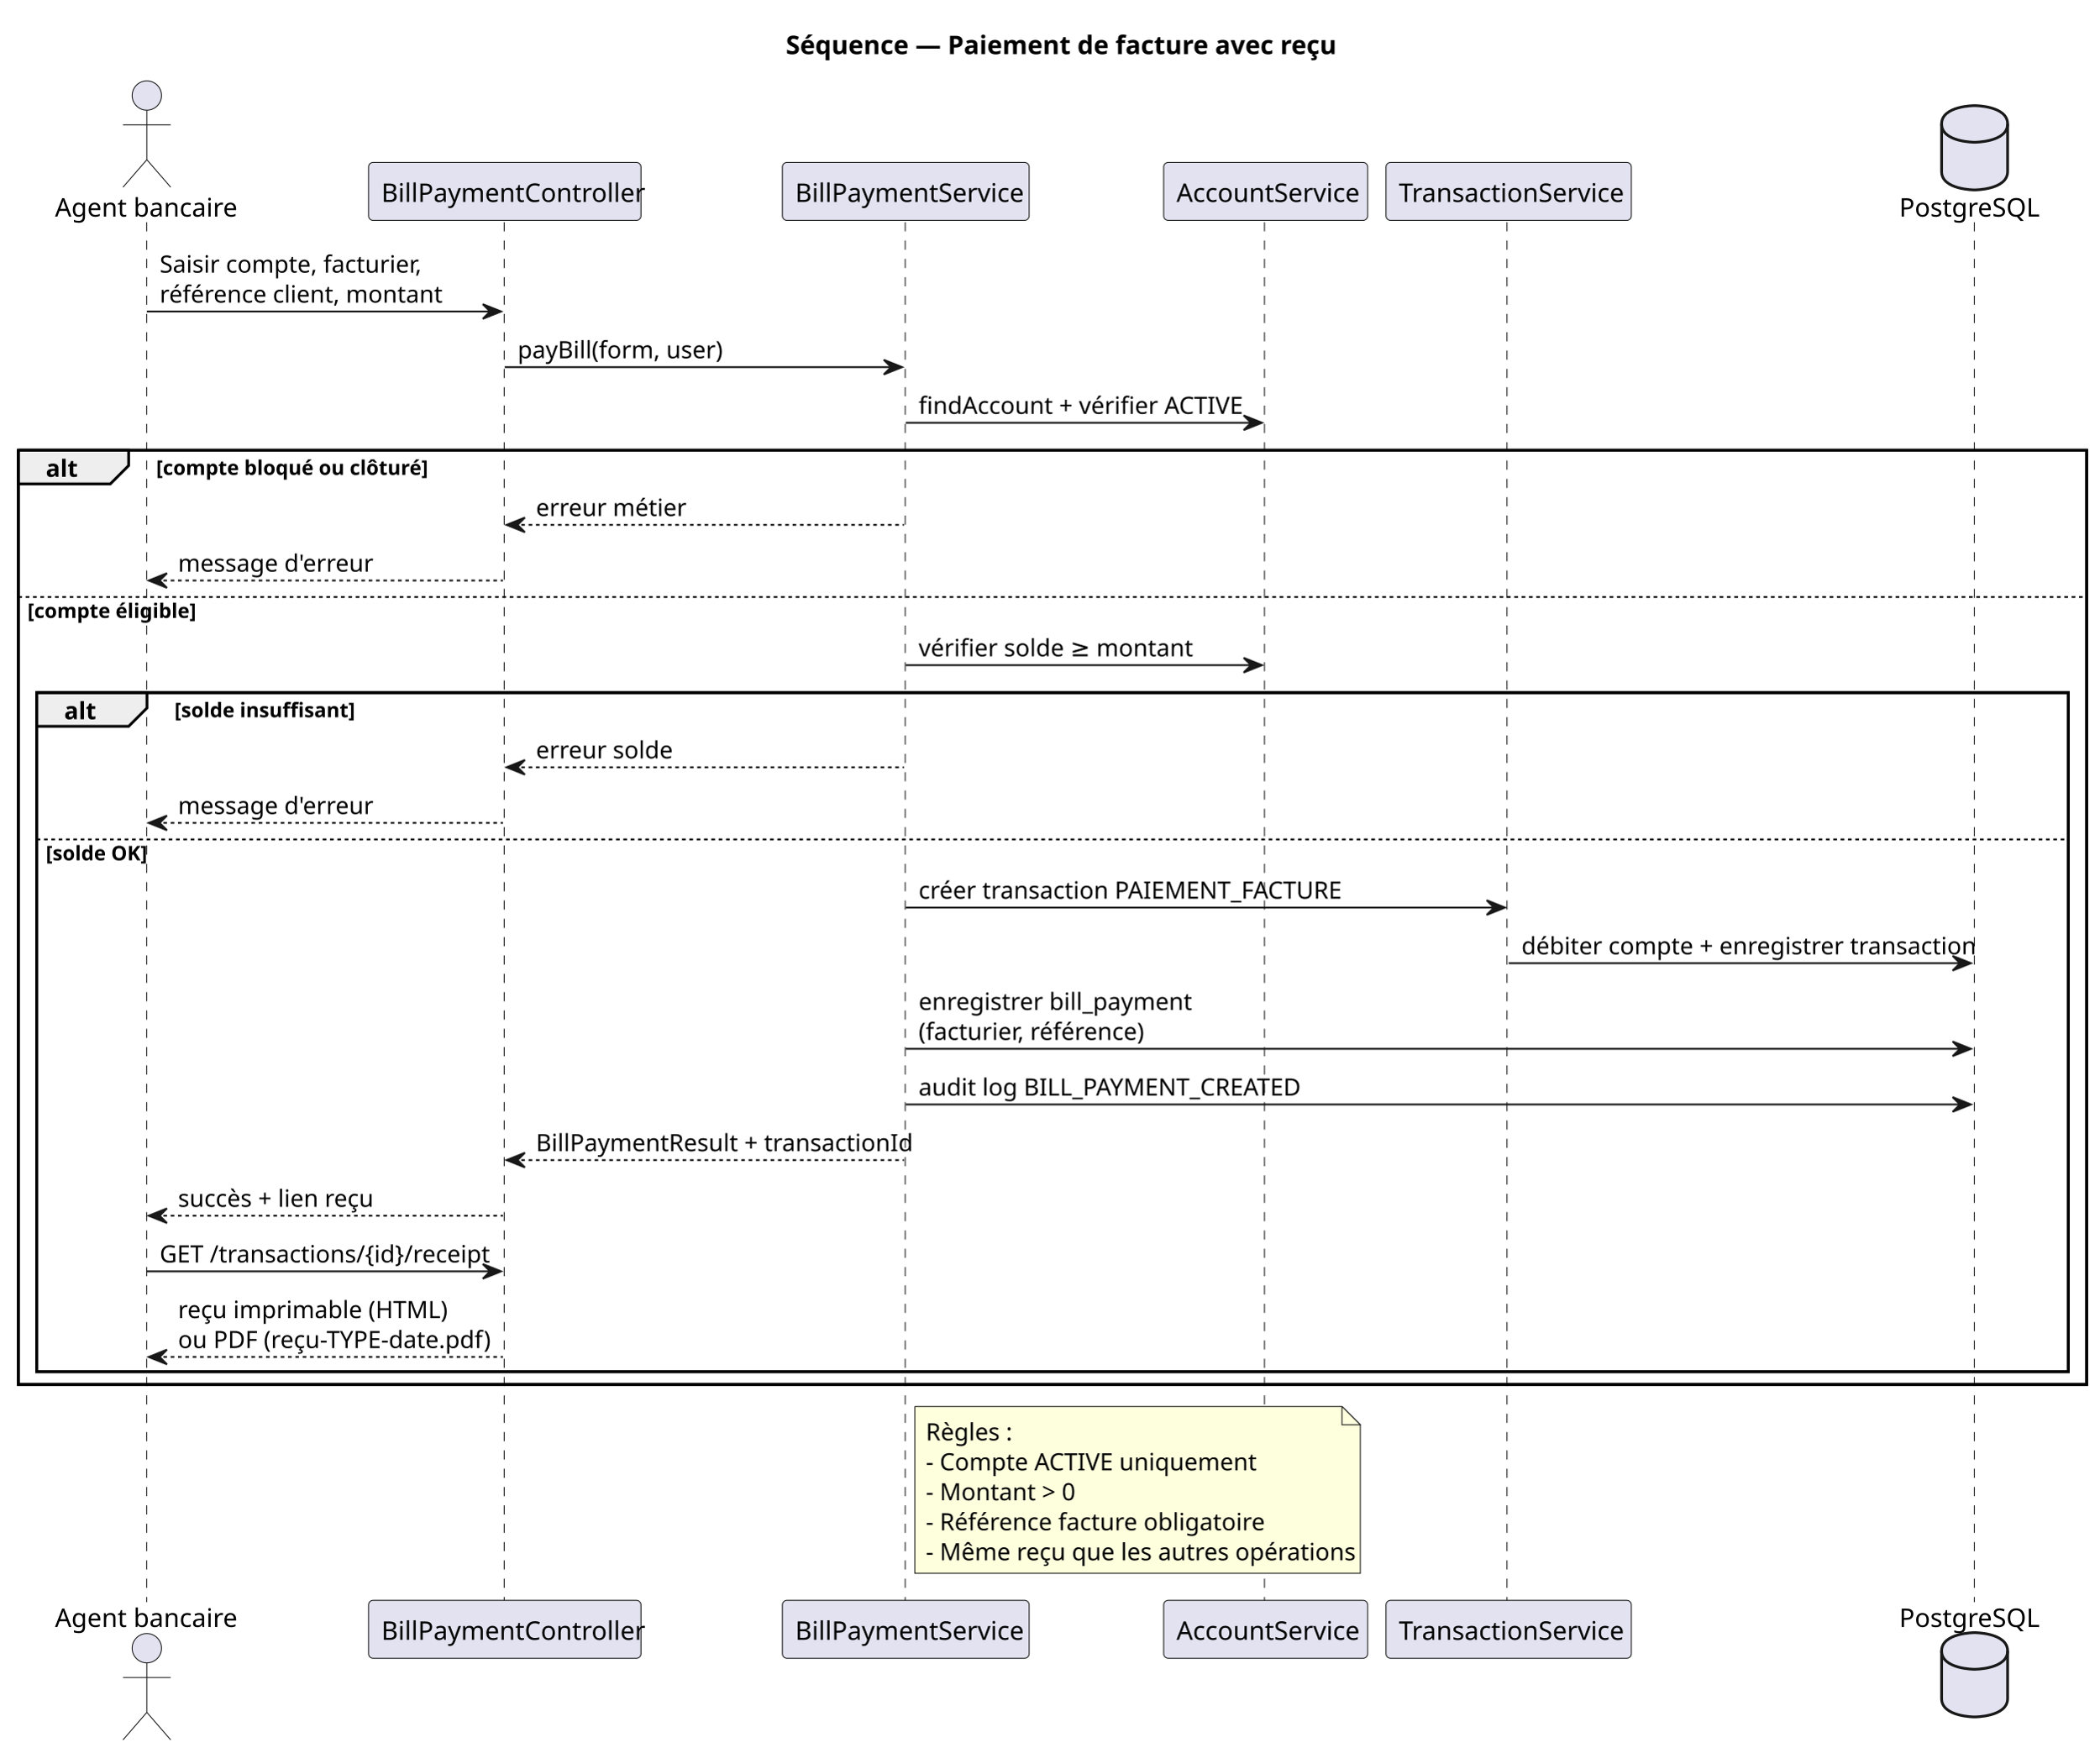
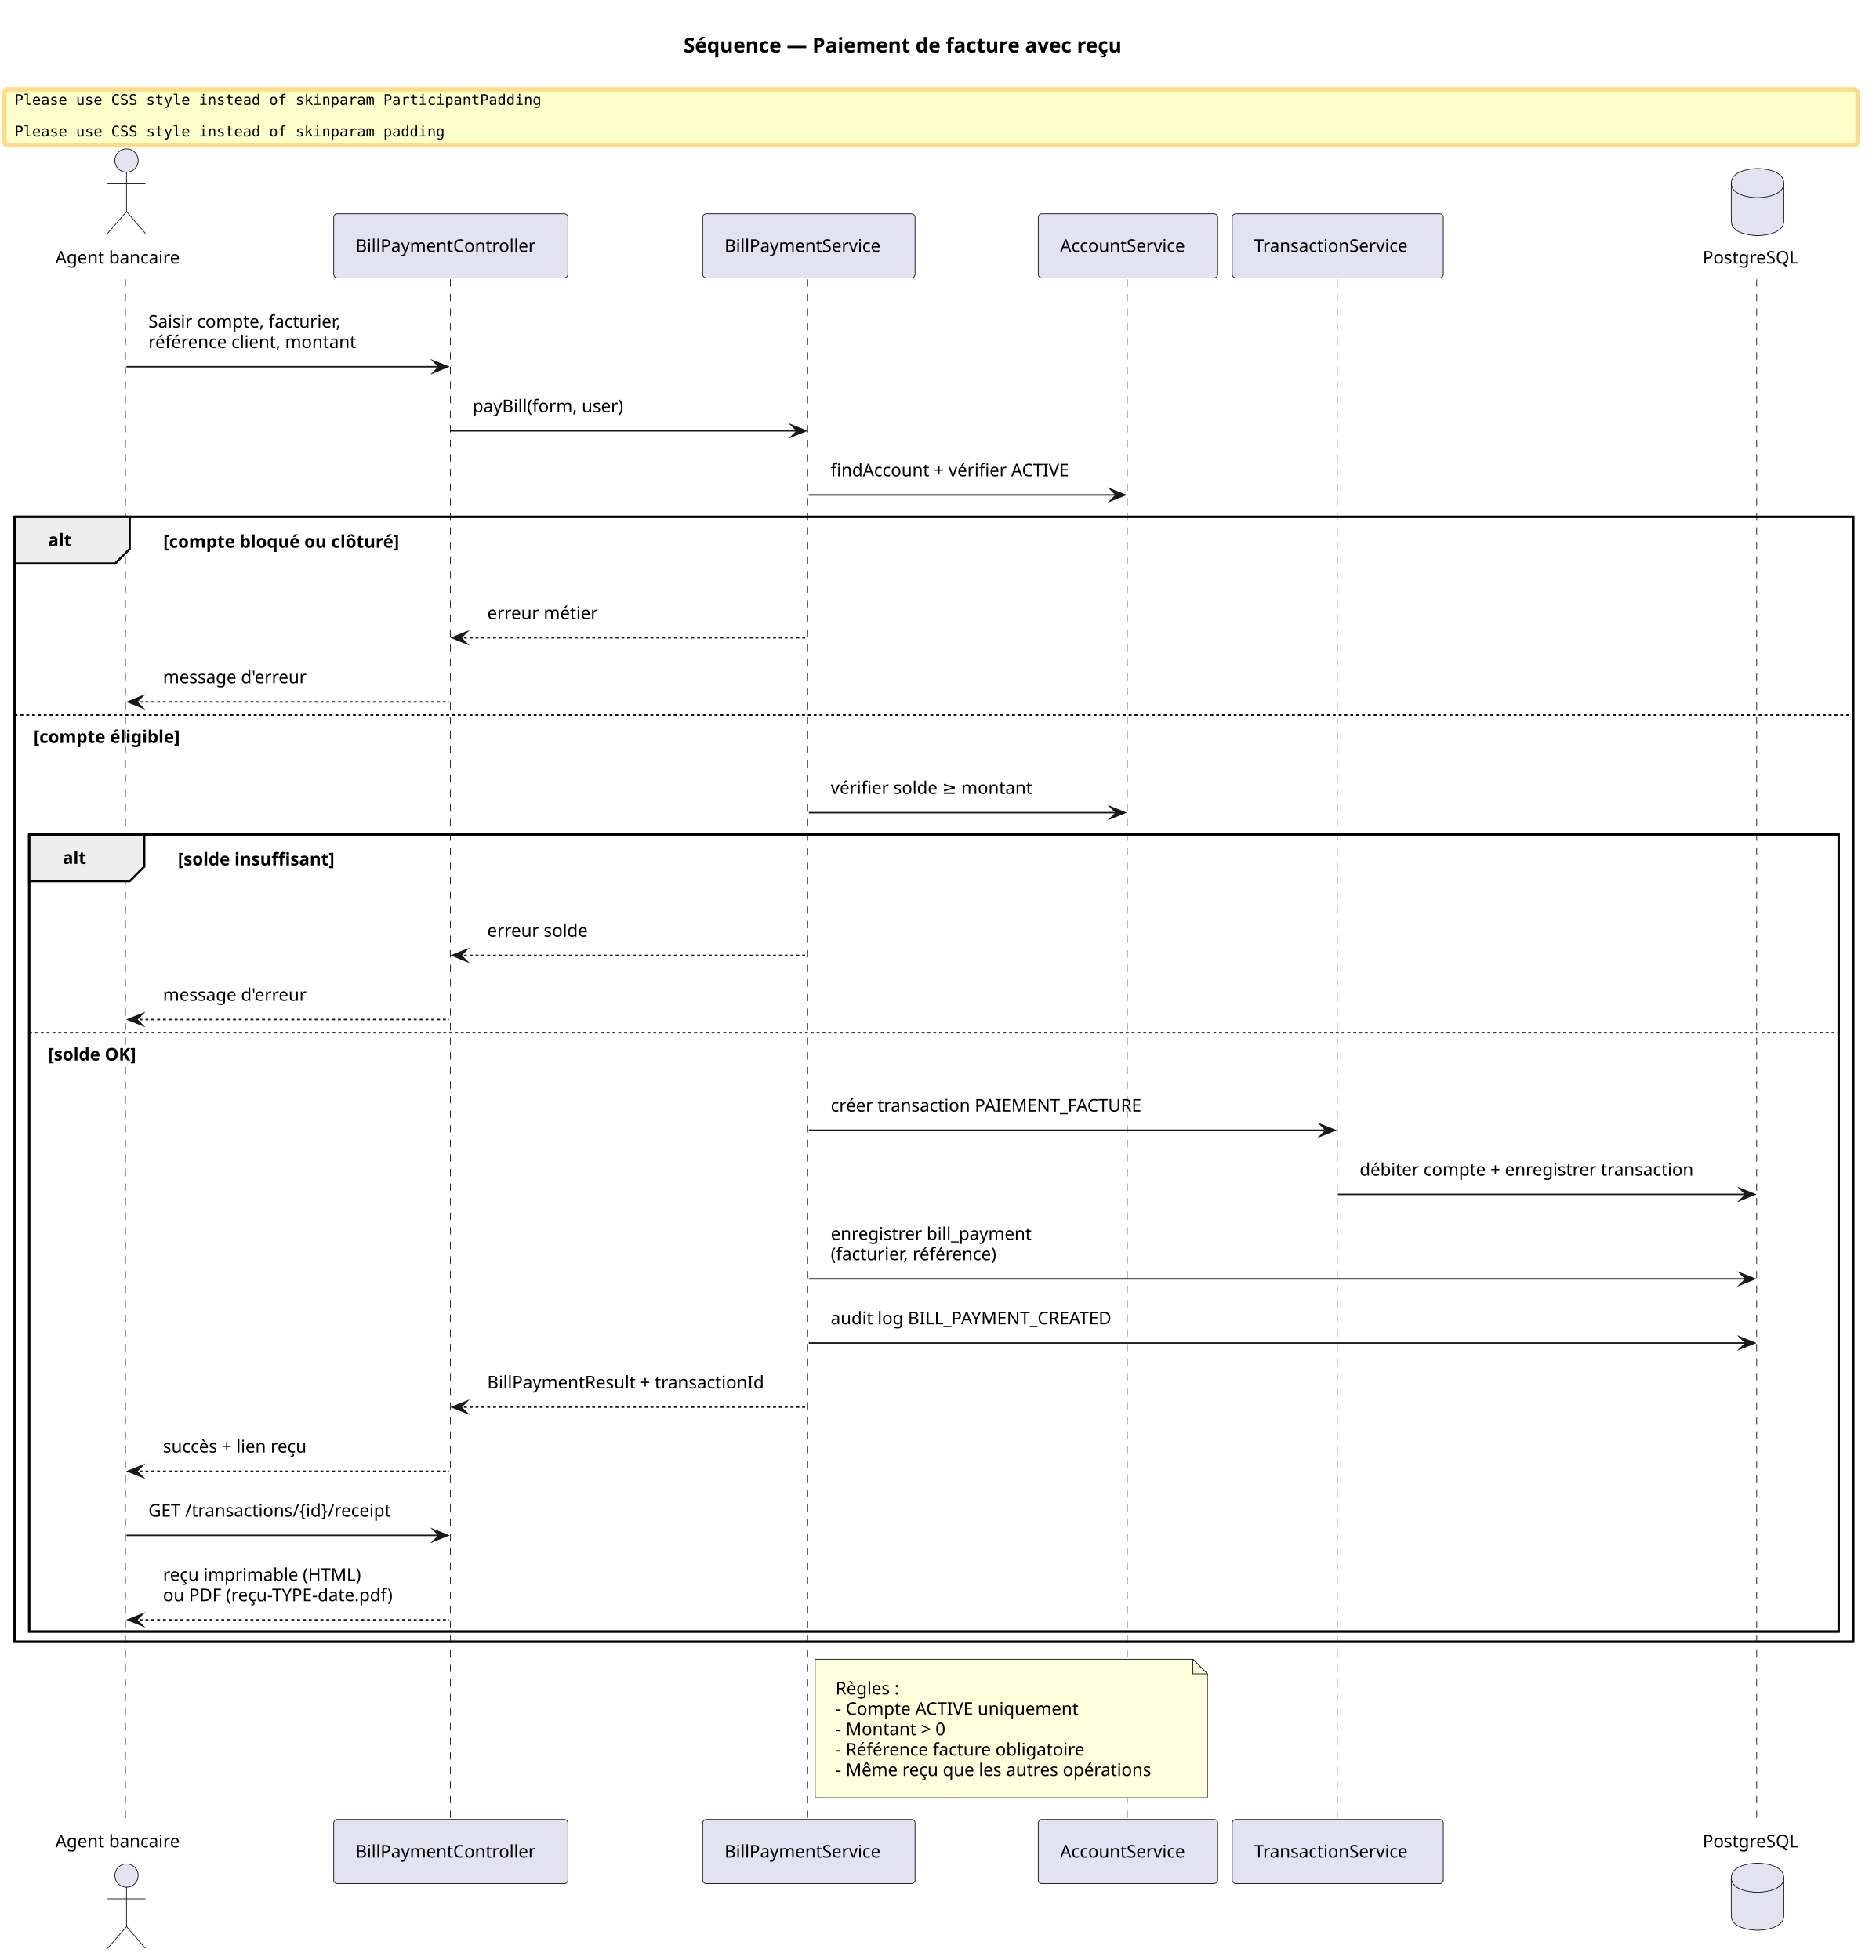
- <svg xmlns="http://www.w3.org/2000/svg" contentStyleType="text/css" height="956px" preserveAspectRatio="none" style="width:1145px;height:956px;background:#FFFFFF;" version="1.1" viewBox="0 0 1145 956" width="1145px" zoomAndPan="magnify">
+ <svg xmlns="http://www.w3.org/2000/svg" version="1.1" data-diagram-type="SEQUENCE" style="width:1286px;height:1344px;background:#FFFFFF;" width="1286px" height="1344px" viewBox="0 0 1286 1344" zoomAndPan="magnify" preserveAspectRatio="none" contentStyleType="text/css">
  <defs />
  <g>
-     <text fill="#000000" font-family="sans-serif" font-size="14" font-weight="bold" lengthAdjust="spacing" textLength="289.898" x="428.649" y="29.533">Séquence — Paiement de facture avec reçu</text>
-     <rect fill="none" height="509.648" style="stroke:#000000;stroke-width:1.5;" width="1128.196" x="10" y="245.625" />
-     <rect fill="none" height="370.406" style="stroke:#000000;stroke-width:1.5;" width="1108.196" x="20" y="377.867" />
-     <line style="stroke:#181818;stroke-width:0.5;stroke-dasharray:5.0,5.0;" x1="80" x2="80" y1="121.219" y2="874.031" />
-     <line style="stroke:#181818;stroke-width:0.5;stroke-dasharray:5.0,5.0;" x1="275.014" x2="275.014" y1="121.219" y2="874.031" />
-     <line style="stroke:#181818;stroke-width:0.5;stroke-dasharray:5.0,5.0;" x1="493.751" x2="493.751" y1="121.219" y2="874.031" />
-     <line style="stroke:#181818;stroke-width:0.5;stroke-dasharray:5.0,5.0;" x1="689.736" x2="689.736" y1="121.219" y2="874.031" />
-     <line style="stroke:#181818;stroke-width:0.5;stroke-dasharray:5.0,5.0;" x1="822.005" x2="822.005" y1="121.219" y2="874.031" />
-     <line style="stroke:#181818;stroke-width:0.5;stroke-dasharray:5.0,5.0;" x1="1076.935" x2="1076.935" y1="121.219" y2="874.031" />
-     <text fill="#000000" font-family="sans-serif" font-size="14" lengthAdjust="spacing" textLength="94.179" x="30" y="118.143">Agent bancaire</text>
-     <ellipse cx="80.089" cy="52.109" fill="#E2E2F0" rx="8" ry="8" style="stroke:#181818;stroke-width:0.5;" />
-     <path d="M80.089,60.109 L80.089,87.109 M67.089,68.109 L93.089,68.109 M80.089,87.109 L67.089,102.109 M80.089,87.109 L93.089,102.109 " fill="none" style="stroke:#181818;stroke-width:0.5;" />
-     <text fill="#000000" font-family="sans-serif" font-size="14" lengthAdjust="spacing" textLength="94.179" x="30" y="887.564">Agent bancaire</text>
-     <ellipse cx="80.089" cy="899.141" fill="#E2E2F0" rx="8" ry="8" style="stroke:#181818;stroke-width:0.5;" />
-     <path d="M80.089,907.141 L80.089,934.141 M67.089,915.141 L93.089,915.141 M80.089,934.141 L67.089,949.141 M80.089,934.141 L93.089,949.141 " fill="none" style="stroke:#181818;stroke-width:0.5;" />
-     <rect fill="#E2E2F0" height="31.609" rx="2.5" ry="2.5" style="stroke:#181818;stroke-width:0.5;" width="148.606" x="201.014" y="88.609" />
-     <text fill="#000000" font-family="sans-serif" font-size="14" lengthAdjust="spacing" textLength="134.606" x="208.014" y="110.143">BillPaymentController</text>
-     <rect fill="#E2E2F0" height="31.609" rx="2.5" ry="2.5" style="stroke:#181818;stroke-width:0.5;" width="148.606" x="201.014" y="873.031" />
-     <text fill="#000000" font-family="sans-serif" font-size="14" lengthAdjust="spacing" textLength="134.606" x="208.014" y="894.564">BillPaymentController</text>
-     <rect fill="#E2E2F0" height="31.609" rx="2.5" ry="2.5" style="stroke:#181818;stroke-width:0.5;" width="134.6" x="426.751" y="88.609" />
-     <text fill="#000000" font-family="sans-serif" font-size="14" lengthAdjust="spacing" textLength="120.6" x="433.751" y="110.143">BillPaymentService</text>
-     <rect fill="#E2E2F0" height="31.609" rx="2.5" ry="2.5" style="stroke:#181818;stroke-width:0.5;" width="134.6" x="426.751" y="873.031" />
-     <text fill="#000000" font-family="sans-serif" font-size="14" lengthAdjust="spacing" textLength="120.6" x="433.751" y="894.564">BillPaymentService</text>
-     <rect fill="#E2E2F0" height="31.609" rx="2.5" ry="2.5" style="stroke:#181818;stroke-width:0.5;" width="111.269" x="634.736" y="88.609" />
-     <text fill="#000000" font-family="sans-serif" font-size="14" lengthAdjust="spacing" textLength="97.269" x="641.736" y="110.143">AccountService</text>
-     <rect fill="#E2E2F0" height="31.609" rx="2.5" ry="2.5" style="stroke:#181818;stroke-width:0.5;" width="111.269" x="634.736" y="873.031" />
-     <text fill="#000000" font-family="sans-serif" font-size="14" lengthAdjust="spacing" textLength="97.269" x="641.736" y="894.564">AccountService</text>
-     <rect fill="#E2E2F0" height="31.609" rx="2.5" ry="2.5" style="stroke:#181818;stroke-width:0.5;" width="133.827" x="756.005" y="88.609" />
-     <text fill="#000000" font-family="sans-serif" font-size="14" lengthAdjust="spacing" textLength="119.827" x="763.005" y="110.143">TransactionService</text>
-     <rect fill="#E2E2F0" height="31.609" rx="2.5" ry="2.5" style="stroke:#181818;stroke-width:0.5;" width="133.827" x="756.005" y="873.031" />
-     <text fill="#000000" font-family="sans-serif" font-size="14" lengthAdjust="spacing" textLength="119.827" x="763.005" y="894.564">TransactionService</text>
-     <text fill="#000000" font-family="sans-serif" font-size="14" lengthAdjust="spacing" textLength="76.262" x="1035.935" y="118.143">PostgreSQL</text>
-     <path d="M1059.065,67.609 C1059.065,57.609 1077.065,57.609 1077.065,57.609 C1077.065,57.609 1095.065,57.609 1095.065,67.609 L1095.065,93.609 C1095.065,103.609 1077.065,103.609 1077.065,103.609 C1077.065,103.609 1059.065,103.609 1059.065,93.609 L1059.065,67.609 " fill="#E2E2F0" style="stroke:#181818;stroke-width:1.5;" />
-     <path d="M1059.065,67.609 C1059.065,77.609 1077.065,77.609 1077.065,77.609 C1077.065,77.609 1095.065,77.609 1095.065,67.609 " fill="none" style="stroke:#181818;stroke-width:1.5;" />
-     <text fill="#000000" font-family="sans-serif" font-size="14" lengthAdjust="spacing" textLength="76.262" x="1035.935" y="887.564">PostgreSQL</text>
-     <path d="M1059.065,900.641 C1059.065,890.641 1077.065,890.641 1077.065,890.641 C1077.065,890.641 1095.065,890.641 1095.065,900.641 L1095.065,926.641 C1095.065,936.641 1077.065,936.641 1077.065,936.641 C1077.065,936.641 1059.065,936.641 1059.065,926.641 L1059.065,900.641 " fill="#E2E2F0" style="stroke:#181818;stroke-width:1.5;" />
-     <path d="M1059.065,900.641 C1059.065,910.641 1077.065,910.641 1077.065,910.641 C1077.065,910.641 1095.065,910.641 1095.065,900.641 " fill="none" style="stroke:#181818;stroke-width:1.5;" />
-     <polygon fill="#181818" points="263.317,165.922,273.317,169.922,263.317,173.922,267.317,169.922" style="stroke:#181818;stroke-width:1;" />
-     <line style="stroke:#181818;stroke-width:1;" x1="80.089" x2="269.317" y1="169.922" y2="169.922" />
-     <text fill="#000000" font-family="sans-serif" font-size="13" lengthAdjust="spacing" textLength="136.544" x="87.089" y="148.714">Saisir compte, facturier,</text>
-     <text fill="#000000" font-family="sans-serif" font-size="13" lengthAdjust="spacing" textLength="143.076" x="87.089" y="165.065">référence client, montant</text>
-     <polygon fill="#181818" points="482.051,196.273,492.051,200.273,482.051,204.273,486.051,200.273" style="stroke:#181818;stroke-width:1;" />
-     <line style="stroke:#181818;stroke-width:1;" x1="275.317" x2="488.051" y1="200.273" y2="200.273" />
-     <text fill="#000000" font-family="sans-serif" font-size="13" lengthAdjust="spacing" textLength="105.466" x="282.317" y="195.417">payBill(form, user)</text>
-     <polygon fill="#181818" points="678.371,226.625,688.371,230.625,678.371,234.625,682.371,230.625" style="stroke:#181818;stroke-width:1;" />
-     <line style="stroke:#181818;stroke-width:1;" x1="494.051" x2="684.371" y1="230.625" y2="230.625" />
-     <text fill="#000000" font-family="sans-serif" font-size="13" lengthAdjust="spacing" textLength="172.32" x="501.051" y="225.769">findAccount + vérifier ACTIVE</text>
-     <path d="M10,245.625 L70.171,245.625 L70.171,253.977 L60.171,263.977 L10,263.977 L10,245.625 " fill="#EEEEEE" style="stroke:#000000;stroke-width:1.5;" />
-     <rect fill="none" height="509.648" style="stroke:#000000;stroke-width:1.5;" width="1128.196" x="10" y="245.625" />
-     <text fill="#000000" font-family="sans-serif" font-size="13" font-weight="bold" lengthAdjust="spacing" textLength="15.171" x="25" y="260.12">alt</text>
-     <text fill="#000000" font-family="sans-serif" font-size="11" font-weight="bold" lengthAdjust="spacing" textLength="141.775" x="85.171" y="259.044">[compte bloqué ou clôturé]</text>
-     <polygon fill="#181818" points="286.317,282.328,276.317,286.328,286.317,290.328,282.317,286.328" style="stroke:#181818;stroke-width:1;" />
-     <line style="stroke:#181818;stroke-width:1;stroke-dasharray:2.0,2.0;" x1="280.317" x2="493.051" y1="286.328" y2="286.328" />
-     <text fill="#000000" font-family="sans-serif" font-size="13" lengthAdjust="spacing" textLength="74.407" x="292.317" y="281.472">erreur métier</text>
-     <polygon fill="#181818" points="91.089,312.68,81.089,316.68,91.089,320.68,87.089,316.68" style="stroke:#181818;stroke-width:1;" />
-     <line style="stroke:#181818;stroke-width:1;stroke-dasharray:2.0,2.0;" x1="85.089" x2="274.317" y1="316.68" y2="316.68" />
-     <text fill="#000000" font-family="sans-serif" font-size="13" lengthAdjust="spacing" textLength="100.75" x="97.089" y="311.823">message d'erreur</text>
-     <line style="stroke:#000000;stroke-width:1;stroke-dasharray:2.0,2.0;" x1="10" x2="1138.196" y1="325.68" y2="325.68" />
-     <text fill="#000000" font-family="sans-serif" font-size="11" font-weight="bold" lengthAdjust="spacing" textLength="87.398" x="15" y="337.099">[compte éligible]</text>
-     <polygon fill="#181818" points="678.371,358.867,688.371,362.867,678.371,366.867,682.371,362.867" style="stroke:#181818;stroke-width:1;" />
-     <line style="stroke:#181818;stroke-width:1;" x1="494.051" x2="684.371" y1="362.867" y2="362.867" />
-     <text fill="#000000" font-family="sans-serif" font-size="13" lengthAdjust="spacing" textLength="136.779" x="501.051" y="358.011">vérifier solde ≥ montant</text>
-     <path d="M20,377.867 L80.171,377.867 L80.171,386.219 L70.171,396.219 L20,396.219 L20,377.867 " fill="#EEEEEE" style="stroke:#000000;stroke-width:1.5;" />
-     <rect fill="none" height="370.406" style="stroke:#000000;stroke-width:1.5;" width="1108.196" x="20" y="377.867" />
-     <text fill="#000000" font-family="sans-serif" font-size="13" font-weight="bold" lengthAdjust="spacing" textLength="15.171" x="35" y="392.362">alt</text>
-     <text fill="#000000" font-family="sans-serif" font-size="11" font-weight="bold" lengthAdjust="spacing" textLength="94.725" x="95.171" y="391.286">[solde insuffisant]</text>
-     <polygon fill="#181818" points="286.317,414.57,276.317,418.57,286.317,422.57,282.317,418.57" style="stroke:#181818;stroke-width:1;" />
-     <line style="stroke:#181818;stroke-width:1;stroke-dasharray:2.0,2.0;" x1="280.317" x2="493.051" y1="418.57" y2="418.57" />
-     <text fill="#000000" font-family="sans-serif" font-size="13" lengthAdjust="spacing" textLength="69.367" x="292.317" y="413.714">erreur solde</text>
-     <polygon fill="#181818" points="91.089,444.922,81.089,448.922,91.089,452.922,87.089,448.922" style="stroke:#181818;stroke-width:1;" />
-     <line style="stroke:#181818;stroke-width:1;stroke-dasharray:2.0,2.0;" x1="85.089" x2="274.317" y1="448.922" y2="448.922" />
-     <text fill="#000000" font-family="sans-serif" font-size="13" lengthAdjust="spacing" textLength="100.75" x="97.089" y="444.065">message d'erreur</text>
-     <line style="stroke:#000000;stroke-width:1;stroke-dasharray:2.0,2.0;" x1="20" x2="1128.196" y1="457.922" y2="457.922" />
-     <text fill="#000000" font-family="sans-serif" font-size="11" font-weight="bold" lengthAdjust="spacing" textLength="55.612" x="25" y="469.341">[solde OK]</text>
-     <polygon fill="#181818" points="810.918,491.109,820.918,495.109,810.918,499.109,814.918,495.109" style="stroke:#181818;stroke-width:1;" />
-     <line style="stroke:#181818;stroke-width:1;" x1="494.051" x2="816.918" y1="495.109" y2="495.109" />
-     <text fill="#000000" font-family="sans-serif" font-size="13" lengthAdjust="spacing" textLength="235.504" x="501.051" y="490.253">créer transaction PAIEMENT_FACTURE</text>
-     <polygon fill="#181818" points="1065.065,521.461,1075.065,525.461,1065.065,529.461,1069.065,525.461" style="stroke:#181818;stroke-width:1;" />
-     <line style="stroke:#181818;stroke-width:1;" x1="822.918" x2="1071.065" y1="525.461" y2="525.461" />
-     <text fill="#000000" font-family="sans-serif" font-size="13" lengthAdjust="spacing" textLength="230.147" x="829.918" y="520.605">débiter compte + enregistrer transaction</text>
-     <polygon fill="#181818" points="1065.065,568.164,1075.065,572.164,1065.065,576.164,1069.065,572.164" style="stroke:#181818;stroke-width:1;" />
-     <line style="stroke:#181818;stroke-width:1;" x1="494.051" x2="1071.065" y1="572.164" y2="572.164" />
-     <text fill="#000000" font-family="sans-serif" font-size="13" lengthAdjust="spacing" textLength="138.734" x="501.051" y="550.956">enregistrer bill_payment</text>
-     <text fill="#000000" font-family="sans-serif" font-size="13" lengthAdjust="spacing" textLength="117.762" x="501.051" y="567.308">(facturier, référence)</text>
-     <polygon fill="#181818" points="1065.065,598.516,1075.065,602.516,1065.065,606.516,1069.065,602.516" style="stroke:#181818;stroke-width:1;" />
-     <line style="stroke:#181818;stroke-width:1;" x1="494.051" x2="1071.065" y1="602.516" y2="602.516" />
-     <text fill="#000000" font-family="sans-serif" font-size="13" lengthAdjust="spacing" textLength="218.924" x="501.051" y="597.659">audit log BILL_PAYMENT_CREATED</text>
-     <polygon fill="#181818" points="286.317,628.867,276.317,632.867,286.317,636.867,282.317,632.867" style="stroke:#181818;stroke-width:1;" />
-     <line style="stroke:#181818;stroke-width:1;stroke-dasharray:2.0,2.0;" x1="280.317" x2="493.051" y1="632.867" y2="632.867" />
-     <text fill="#000000" font-family="sans-serif" font-size="13" lengthAdjust="spacing" textLength="194.733" x="292.317" y="628.011">BillPaymentResult + transactionId</text>
-     <polygon fill="#181818" points="91.089,659.219,81.089,663.219,91.089,667.219,87.089,663.219" style="stroke:#181818;stroke-width:1;" />
-     <line style="stroke:#181818;stroke-width:1;stroke-dasharray:2.0,2.0;" x1="85.089" x2="274.317" y1="663.219" y2="663.219" />
-     <text fill="#000000" font-family="sans-serif" font-size="13" lengthAdjust="spacing" textLength="104.413" x="97.089" y="658.362">succès + lien reçu</text>
-     <polygon fill="#181818" points="263.317,689.57,273.317,693.57,263.317,697.57,267.317,693.57" style="stroke:#181818;stroke-width:1;" />
-     <line style="stroke:#181818;stroke-width:1;" x1="80.089" x2="269.317" y1="693.57" y2="693.57" />
-     <text fill="#000000" font-family="sans-serif" font-size="13" lengthAdjust="spacing" textLength="169.083" x="87.089" y="688.714">GET /transactions/{id}/receipt</text>
-     <polygon fill="#181818" points="91.089,736.273,81.089,740.273,91.089,744.273,87.089,740.273" style="stroke:#181818;stroke-width:1;" />
-     <line style="stroke:#181818;stroke-width:1;stroke-dasharray:2.0,2.0;" x1="85.089" x2="274.317" y1="740.273" y2="740.273" />
-     <text fill="#000000" font-family="sans-serif" font-size="13" lengthAdjust="spacing" textLength="140.131" x="97.089" y="719.065">reçu imprimable (HTML)</text>
-     <text fill="#000000" font-family="sans-serif" font-size="13" lengthAdjust="spacing" textLength="171.228" x="97.089" y="735.417">ou PDF (reçu-TYPE-date.pdf)</text>
-     <path d="M499,767.273 L499,858.273 L742,858.273 L742,777.273 L732,767.273 L499,767.273 " fill="#FEFFDD" style="stroke:#181818;stroke-width:0.5;" />
-     <path d="M732,767.273 L732,777.273 L742,777.273 L732,767.273 " fill="#FEFFDD" style="stroke:#181818;stroke-width:0.5;" />
-     <text fill="#000000" font-family="sans-serif" font-size="13" lengthAdjust="spacing" textLength="47.69" x="505" y="785.769">Règles :</text>
-     <text fill="#000000" font-family="sans-serif" font-size="13" lengthAdjust="spacing" textLength="175.576" x="505" y="802.12">- Compte ACTIVE uniquement</text>
-     <text fill="#000000" font-family="sans-serif" font-size="13" lengthAdjust="spacing" textLength="76.959" x="505" y="818.472">- Montant &gt; 0</text>
-     <text fill="#000000" font-family="sans-serif" font-size="13" lengthAdjust="spacing" textLength="174.872" x="505" y="834.823">- Référence facture obligatoire</text>
-     <text fill="#000000" font-family="sans-serif" font-size="13" lengthAdjust="spacing" textLength="222.555" x="505" y="851.175">- Même reçu que les autres opérations</text>
+     <g class="title" data-source-line="10">
+       <text x="468.801" y="35.995" fill="#000000" font-size="14" lengthAdjust="spacing" textLength="342.255" font-weight="700" font-family="sans-serif">Séquence — Paiement de facture avec reçu</text>
+     </g>
+     <rect x="3" y="61.297" width="1270.856" height="38.281" fill="#FFFFCC" style="stroke:#FFDD88;stroke-width:3;" rx="2.5" ry="2.5" />
+     <text x="10" y="71.938" fill="#000000" font-size="10" lengthAdjust="spacing" textLength="361.231" font-family="monospace">Please use CSS style instead of skinparam ParticipantPadding</text>
+     <text x="10" y="93.578" fill="#000000" font-size="10" lengthAdjust="spacing" textLength="295.005" font-family="monospace">Please use CSS style instead of skinparam padding</text>
+     <rect x="10" y="354.422" width="1260.856" height="771.344" fill="none" style="stroke:#000000;stroke-width:1.5;" />
+     <rect x="20" y="572.234" width="1240.856" height="546.531" fill="none" style="stroke:#000000;stroke-width:1.5;" />
+     <g class="participant-lifeline" data-qualified-name="agent" data-entity-uid="part1" id="part1-lifeline" data-source-line="12">
+       <g>
+         <rect x="82.756" y="191.547" width="8" height="1057.062" fill="#000000" fill-opacity="0" />
+         <line x1="86" y1="191.547" x2="86" y2="1248.609" style="stroke:#181818;stroke-width:0.5;stroke-dasharray:5,5;" />
+       </g>
+     </g>
+     <g class="participant-lifeline" data-qualified-name="ctrl" data-entity-uid="part2" id="part2-lifeline" data-source-line="13">
+       <g>
+         <rect x="305.123" y="191.547" width="8" height="1057.062" fill="#000000" fill-opacity="0" />
+         <line x1="308.823" y1="191.547" x2="308.823" y2="1248.609" style="stroke:#181818;stroke-width:0.5;stroke-dasharray:5,5;" />
+       </g>
+     </g>
+     <g class="participant-lifeline" data-qualified-name="svc" data-entity-uid="part3" id="part3-lifeline" data-source-line="14">
+       <g>
+         <rect x="550.676" y="191.547" width="8" height="1057.062" fill="#000000" fill-opacity="0" />
+         <line x1="553.847" y1="191.547" x2="553.847" y2="1248.609" style="stroke:#181818;stroke-width:0.5;stroke-dasharray:5,5;" />
+       </g>
+     </g>
+     <g class="participant-lifeline" data-qualified-name="acc" data-entity-uid="part4" id="part4-lifeline" data-source-line="15">
+       <g>
+         <rect x="769.492" y="191.547" width="8" height="1057.062" fill="#000000" fill-opacity="0" />
+         <line x1="772.986" y1="191.547" x2="772.986" y2="1248.609" style="stroke:#181818;stroke-width:0.5;stroke-dasharray:5,5;" />
+       </g>
+     </g>
+     <g class="participant-lifeline" data-qualified-name="tx" data-entity-uid="part5" id="part5-lifeline" data-source-line="16">
+       <g>
+         <rect x="913.379" y="191.547" width="8" height="1057.062" fill="#000000" fill-opacity="0" />
+         <line x1="916.998" y1="191.547" x2="916.998" y2="1248.609" style="stroke:#181818;stroke-width:0.5;stroke-dasharray:5,5;" />
+       </g>
+     </g>
+     <g class="participant-lifeline" data-qualified-name="db" data-entity-uid="part6" id="part6-lifeline" data-source-line="17">
+       <g>
+         <rect x="1201.248" y="191.547" width="8" height="1057.062" fill="#000000" fill-opacity="0" />
+         <line x1="1204.64" y1="191.547" x2="1204.64" y2="1248.609" style="stroke:#181818;stroke-width:0.5;stroke-dasharray:5,5;" />
+       </g>
+     </g>
+     <g class="participant participant-head" data-qualified-name="agent" data-entity-uid="part1" id="part1-head" data-source-line="12">
+       <text x="38" y="180.717" fill="#000000" font-size="12" lengthAdjust="spacing" textLength="91.512" font-family="sans-serif">Agent bancaire</text>
+       <ellipse cx="86.756" cy="110.078" rx="8" ry="8" fill="#E2E2F0" style="stroke:#181818;stroke-width:0.5;" />
+       <path d="M86.756,118.078 L86.756,145.078 M73.756,126.078 L99.756,126.078 M86.756,145.078 L73.756,160.078 M86.756,145.078 L99.756,160.078" style="stroke:#181818;stroke-width:0.5;" fill="none" />
+     </g>
+     <g class="participant participant-tail" data-qualified-name="agent" data-entity-uid="part1" id="part1-tail" data-source-line="12">
+       <text x="38" y="1266.748" fill="#000000" font-size="12" lengthAdjust="spacing" textLength="91.512" font-family="sans-serif">Agent bancaire</text>
+       <ellipse cx="86.756" cy="1286.078" rx="8" ry="8" fill="#E2E2F0" style="stroke:#181818;stroke-width:0.5;" />
+       <path d="M86.756,1294.078 L86.756,1321.078 M73.756,1302.078 L99.756,1302.078 M86.756,1321.078 L73.756,1336.078 M86.756,1321.078 L99.756,1336.078" style="stroke:#181818;stroke-width:0.5;" fill="none" />
+     </g>
+     <g class="participant participant-head" data-qualified-name="ctrl" data-entity-uid="part2" id="part2-head" data-source-line="13">
+       <rect x="228.823" y="146.578" width="160.6" height="43.969" fill="#E2E2F0" style="stroke:#181818;stroke-width:0.5;" rx="2.5" ry="2.5" />
+       <text x="243.823" y="172.717" fill="#000000" font-size="12" lengthAdjust="spacing" textLength="130.6" font-family="sans-serif">BillPaymentController</text>
+     </g>
+     <g class="participant participant-tail" data-qualified-name="ctrl" data-entity-uid="part2" id="part2-tail" data-source-line="13">
+       <rect x="228.823" y="1247.609" width="160.6" height="43.969" fill="#E2E2F0" style="stroke:#181818;stroke-width:0.5;" rx="2.5" ry="2.5" />
+       <text x="243.823" y="1273.748" fill="#000000" font-size="12" lengthAdjust="spacing" textLength="130.6" font-family="sans-serif">BillPaymentController</text>
+     </g>
+     <g class="participant participant-head" data-qualified-name="svc" data-entity-uid="part3" id="part3-head" data-source-line="14">
+       <rect x="481.847" y="146.578" width="145.658" height="43.969" fill="#E2E2F0" style="stroke:#181818;stroke-width:0.5;" rx="2.5" ry="2.5" />
+       <text x="496.847" y="172.717" fill="#000000" font-size="12" lengthAdjust="spacing" textLength="115.658" font-family="sans-serif">BillPaymentService</text>
+     </g>
+     <g class="participant participant-tail" data-qualified-name="svc" data-entity-uid="part3" id="part3-tail" data-source-line="14">
+       <rect x="481.847" y="1247.609" width="145.658" height="43.969" fill="#E2E2F0" style="stroke:#181818;stroke-width:0.5;" rx="2.5" ry="2.5" />
+       <text x="496.847" y="1273.748" fill="#000000" font-size="12" lengthAdjust="spacing" textLength="115.658" font-family="sans-serif">BillPaymentService</text>
+     </g>
+     <g class="participant participant-head" data-qualified-name="acc" data-entity-uid="part4" id="part4-head" data-source-line="15">
+       <rect x="711.986" y="146.578" width="123.012" height="43.969" fill="#E2E2F0" style="stroke:#181818;stroke-width:0.5;" rx="2.5" ry="2.5" />
+       <text x="726.986" y="172.717" fill="#000000" font-size="12" lengthAdjust="spacing" textLength="93.012" font-family="sans-serif">AccountService</text>
+     </g>
+     <g class="participant participant-tail" data-qualified-name="acc" data-entity-uid="part4" id="part4-tail" data-source-line="15">
+       <rect x="711.986" y="1247.609" width="123.012" height="43.969" fill="#E2E2F0" style="stroke:#181818;stroke-width:0.5;" rx="2.5" ry="2.5" />
+       <text x="726.986" y="1273.748" fill="#000000" font-size="12" lengthAdjust="spacing" textLength="93.012" font-family="sans-serif">AccountService</text>
+     </g>
+     <g class="participant participant-head" data-qualified-name="tx" data-entity-uid="part5" id="part5-head" data-source-line="16">
+       <rect x="844.998" y="146.578" width="144.762" height="43.969" fill="#E2E2F0" style="stroke:#181818;stroke-width:0.5;" rx="2.5" ry="2.5" />
+       <text x="859.998" y="172.717" fill="#000000" font-size="12" lengthAdjust="spacing" textLength="114.762" font-family="sans-serif">TransactionService</text>
+     </g>
+     <g class="participant participant-tail" data-qualified-name="tx" data-entity-uid="part5" id="part5-tail" data-source-line="16">
+       <rect x="844.998" y="1247.609" width="144.762" height="43.969" fill="#E2E2F0" style="stroke:#181818;stroke-width:0.5;" rx="2.5" ry="2.5" />
+       <text x="859.998" y="1273.748" fill="#000000" font-size="12" lengthAdjust="spacing" textLength="114.762" font-family="sans-serif">TransactionService</text>
+     </g>
+     <g class="participant participant-head" data-qualified-name="db" data-entity-uid="part6" id="part6-head" data-source-line="17">
+       <text x="1167.64" y="180.717" fill="#000000" font-size="12" lengthAdjust="spacing" textLength="69.217" font-family="sans-serif">PostgreSQL</text>
+       <path d="M1187.248,125.578 C1187.248,115.578 1205.248,115.578 1205.248,115.578 C1205.248,115.578 1223.248,115.578 1223.248,125.578 L1223.248,151.578 C1223.248,161.578 1205.248,161.578 1205.248,161.578 C1205.248,161.578 1187.248,161.578 1187.248,151.578 L1187.248,125.578" style="stroke:#181818;stroke-width:0.5;" fill="#E2E2F0" />
+       <path d="M1187.248,125.578 C1187.248,135.578 1205.248,135.578 1205.248,135.578 C1205.248,135.578 1223.248,135.578 1223.248,125.578" style="stroke:#181818;stroke-width:0.5;" fill="none" />
+     </g>
+     <g class="participant participant-tail" data-qualified-name="db" data-entity-uid="part6" id="part6-tail" data-source-line="17">
+       <text x="1167.64" y="1266.748" fill="#000000" font-size="12" lengthAdjust="spacing" textLength="69.217" font-family="sans-serif">PostgreSQL</text>
+       <path d="M1187.248,1287.578 C1187.248,1277.578 1205.248,1277.578 1205.248,1277.578 C1205.248,1277.578 1223.248,1277.578 1223.248,1287.578 L1223.248,1313.578 C1223.248,1323.578 1205.248,1323.578 1205.248,1323.578 C1205.248,1323.578 1187.248,1323.578 1187.248,1313.578 L1187.248,1287.578" style="stroke:#181818;stroke-width:0.5;" fill="#E2E2F0" />
+       <path d="M1187.248,1287.578 C1187.248,1297.578 1205.248,1297.578 1205.248,1297.578 C1205.248,1297.578 1223.248,1297.578 1223.248,1287.578" style="stroke:#181818;stroke-width:0.5;" fill="none" />
+     </g>
+     <g class="message" data-entity-1="part1" data-entity-2="part2" id="msg1" data-source-line="19">
+       <polygon points="297.123,247.484,307.123,251.484,297.123,255.484,301.123,251.484" fill="#181818" style="stroke:#181818;stroke-width:1;stroke-linejoin:miter;stroke-miterlimit:10;" />
+       <line x1="86.756" y1="251.484" x2="303.123" y2="251.484" style="stroke:#181818;stroke-width:1;" />
+       <text x="101.756" y="224.685" fill="#000000" font-size="12" lengthAdjust="spacing" textLength="144.486" font-family="sans-serif">Saisir compte, facturier,</text>
+       <text x="101.756" y="238.654" fill="#000000" font-size="12" lengthAdjust="spacing" textLength="153.234" font-family="sans-serif">référence client, montant</text>
+     </g>
+     <g class="message" data-entity-1="part2" data-entity-2="part3" id="msg2" data-source-line="20">
+       <polygon points="542.676,291.453,552.676,295.453,542.676,299.453,546.676,295.453" fill="#181818" style="stroke:#181818;stroke-width:1;stroke-linejoin:miter;stroke-miterlimit:10;" />
+       <line x1="309.123" y1="295.453" x2="548.676" y2="295.453" style="stroke:#181818;stroke-width:1;" />
+       <text x="324.123" y="282.623" fill="#000000" font-size="12" lengthAdjust="spacing" textLength="111.662" font-family="sans-serif">payBill(form, user)</text>
+     </g>
+     <g class="message" data-entity-1="part3" data-entity-2="part4" id="msg3" data-source-line="22">
+       <polygon points="761.492,335.422,771.492,339.422,761.492,343.422,765.492,339.422" fill="#181818" style="stroke:#181818;stroke-width:1;stroke-linejoin:miter;stroke-miterlimit:10;" />
+       <line x1="554.676" y1="339.422" x2="767.492" y2="339.422" style="stroke:#181818;stroke-width:1;" />
+       <text x="569.676" y="326.592" fill="#000000" font-size="12" lengthAdjust="spacing" textLength="178.816" font-family="sans-serif">findAccount + vérifier ACTIVE</text>
+     </g>
+     <path d="M10,354.422 L88.947,354.422 L88.947,376.391 L78.947,386.391 L10,386.391 L10,354.422" style="stroke:#000000;stroke-width:1.5;" fill="#EEEEEE" />
+     <rect x="10" y="354.422" width="1260.856" height="771.344" fill="none" style="stroke:#000000;stroke-width:1.5;" />
+     <text x="33" y="374.56" fill="#000000" font-size="12" lengthAdjust="spacing" textLength="17.947" font-weight="700" font-family="sans-serif">alt</text>
+     <text x="111.947" y="375.56" fill="#000000" font-size="12" lengthAdjust="spacing" textLength="184.641" font-weight="700" font-family="sans-serif">[compte bloqué ou clôturé]</text>
+     <g class="message" data-entity-1="part3" data-entity-2="part2" id="msg4" data-source-line="24">
+       <polygon points="320.123,433.328,310.123,437.328,320.123,441.328,316.123,437.328" fill="#181818" style="stroke:#181818;stroke-width:1;stroke-linejoin:miter;stroke-miterlimit:10;" />
+       <line x1="314.123" y1="437.328" x2="553.676" y2="437.328" style="stroke:#181818;stroke-width:1;stroke-dasharray:2,2;" />
+       <text x="334.123" y="424.498" fill="#000000" font-size="12" lengthAdjust="spacing" textLength="80.414" font-family="sans-serif">erreur métier</text>
+     </g>
+     <g class="message" data-entity-1="part2" data-entity-2="part1" id="msg5" data-source-line="25">
+       <polygon points="97.756,477.297,87.756,481.297,97.756,485.297,93.756,481.297" fill="#181818" style="stroke:#181818;stroke-width:1;stroke-linejoin:miter;stroke-miterlimit:10;" />
+       <line x1="91.756" y1="481.297" x2="308.123" y2="481.297" style="stroke:#181818;stroke-width:1;stroke-dasharray:2,2;" />
+       <text x="111.756" y="468.467" fill="#000000" font-size="12" lengthAdjust="spacing" textLength="105.832" font-family="sans-serif">message d'erreur</text>
+     </g>
+     <line x1="10" y1="490.297" x2="1270.856" y2="490.297" style="stroke:#000000;stroke-width:1;stroke-dasharray:2,2;" />
+     <text x="23" y="509.435" fill="#000000" font-size="12" lengthAdjust="spacing" textLength="115.383" font-weight="700" font-family="sans-serif">[compte éligible]</text>
+     <g class="message" data-entity-1="part3" data-entity-2="part4" id="msg6" data-source-line="27">
+       <polygon points="761.492,553.234,771.492,557.234,761.492,561.234,765.492,557.234" fill="#181818" style="stroke:#181818;stroke-width:1;stroke-linejoin:miter;stroke-miterlimit:10;" />
+       <line x1="554.676" y1="557.234" x2="767.492" y2="557.234" style="stroke:#181818;stroke-width:1;" />
+       <text x="569.676" y="544.404" fill="#000000" font-size="12" lengthAdjust="spacing" textLength="147.059" font-family="sans-serif">vérifier solde ≥ montant</text>
+     </g>
+     <path d="M20,572.234 L98.947,572.234 L98.947,594.203 L88.947,604.203 L20,604.203 L20,572.234" style="stroke:#000000;stroke-width:1.5;" fill="#EEEEEE" />
+     <rect x="20" y="572.234" width="1240.856" height="546.531" fill="none" style="stroke:#000000;stroke-width:1.5;" />
+     <text x="43" y="592.373" fill="#000000" font-size="12" lengthAdjust="spacing" textLength="17.947" font-weight="700" font-family="sans-serif">alt</text>
+     <text x="121.947" y="593.373" fill="#000000" font-size="12" lengthAdjust="spacing" textLength="123.791" font-weight="700" font-family="sans-serif">[solde insuffisant]</text>
+     <g class="message" data-entity-1="part3" data-entity-2="part2" id="msg7" data-source-line="29">
+       <polygon points="320.123,651.141,310.123,655.141,320.123,659.141,316.123,655.141" fill="#181818" style="stroke:#181818;stroke-width:1;stroke-linejoin:miter;stroke-miterlimit:10;" />
+       <line x1="314.123" y1="655.141" x2="553.676" y2="655.141" style="stroke:#181818;stroke-width:1;stroke-dasharray:2,2;" />
+       <text x="334.123" y="642.311" fill="#000000" font-size="12" lengthAdjust="spacing" textLength="72.914" font-family="sans-serif">erreur solde</text>
+     </g>
+     <g class="message" data-entity-1="part2" data-entity-2="part1" id="msg8" data-source-line="30">
+       <polygon points="97.756,695.109,87.756,699.109,97.756,703.109,93.756,699.109" fill="#181818" style="stroke:#181818;stroke-width:1;stroke-linejoin:miter;stroke-miterlimit:10;" />
+       <line x1="91.756" y1="699.109" x2="308.123" y2="699.109" style="stroke:#181818;stroke-width:1;stroke-dasharray:2,2;" />
+       <text x="111.756" y="686.279" fill="#000000" font-size="12" lengthAdjust="spacing" textLength="105.832" font-family="sans-serif">message d'erreur</text>
+     </g>
+     <line x1="20" y1="708.109" x2="1260.856" y2="708.109" style="stroke:#000000;stroke-width:1;stroke-dasharray:2,2;" />
+     <text x="33" y="727.248" fill="#000000" font-size="12" lengthAdjust="spacing" textLength="70.875" font-weight="700" font-family="sans-serif">[solde OK]</text>
+     <g class="message" data-entity-1="part3" data-entity-2="part5" id="msg9" data-source-line="32">
+       <polygon points="905.379,771.047,915.379,775.047,905.379,779.047,909.379,775.047" fill="#181818" style="stroke:#181818;stroke-width:1;stroke-linejoin:miter;stroke-miterlimit:10;" />
+       <line x1="554.676" y1="775.047" x2="911.379" y2="775.047" style="stroke:#181818;stroke-width:1;" />
+       <text x="569.676" y="762.217" fill="#000000" font-size="12" lengthAdjust="spacing" textLength="228.978" font-family="sans-serif">créer transaction PAIEMENT_FACTURE</text>
+     </g>
+     <g class="message" data-entity-1="part5" data-entity-2="part6" id="msg10" data-source-line="33">
+       <polygon points="1193.248,815.016,1203.248,819.016,1193.248,823.016,1197.248,819.016" fill="#181818" style="stroke:#181818;stroke-width:1;stroke-linejoin:miter;stroke-miterlimit:10;" />
+       <line x1="917.379" y1="819.016" x2="1199.248" y2="819.016" style="stroke:#181818;stroke-width:1;" />
+       <text x="932.379" y="806.186" fill="#000000" font-size="12" lengthAdjust="spacing" textLength="247.869" font-family="sans-serif">débiter compte + enregistrer transaction</text>
+     </g>
+     <g class="message" data-entity-1="part3" data-entity-2="part6" id="msg11" data-source-line="34">
+       <polygon points="1193.248,872.953,1203.248,876.953,1193.248,880.953,1197.248,876.953" fill="#181818" style="stroke:#181818;stroke-width:1;stroke-linejoin:miter;stroke-miterlimit:10;" />
+       <line x1="554.676" y1="876.953" x2="1199.248" y2="876.953" style="stroke:#181818;stroke-width:1;" />
+       <text x="569.676" y="850.154" fill="#000000" font-size="12" lengthAdjust="spacing" textLength="147.352" font-family="sans-serif">enregistrer bill_payment</text>
+       <text x="569.676" y="864.123" fill="#000000" font-size="12" lengthAdjust="spacing" textLength="125.889" font-family="sans-serif">(facturier, référence)</text>
+     </g>
+     <g class="message" data-entity-1="part3" data-entity-2="part6" id="msg12" data-source-line="35">
+       <polygon points="1193.248,916.922,1203.248,920.922,1193.248,924.922,1197.248,920.922" fill="#181818" style="stroke:#181818;stroke-width:1;stroke-linejoin:miter;stroke-miterlimit:10;" />
+       <line x1="554.676" y1="920.922" x2="1199.248" y2="920.922" style="stroke:#181818;stroke-width:1;" />
+       <text x="569.676" y="908.092" fill="#000000" font-size="12" lengthAdjust="spacing" textLength="207.357" font-family="sans-serif">audit log BILL_PAYMENT_CREATED</text>
+     </g>
+     <g class="message" data-entity-1="part3" data-entity-2="part2" id="msg13" data-source-line="36">
+       <polygon points="320.123,960.891,310.123,964.891,320.123,968.891,316.123,964.891" fill="#181818" style="stroke:#181818;stroke-width:1;stroke-linejoin:miter;stroke-miterlimit:10;" />
+       <line x1="314.123" y1="964.891" x2="553.676" y2="964.891" style="stroke:#181818;stroke-width:1;stroke-dasharray:2,2;" />
+       <text x="334.123" y="952.061" fill="#000000" font-size="12" lengthAdjust="spacing" textLength="205.553" font-family="sans-serif">BillPaymentResult + transactionId</text>
+     </g>
+     <g class="message" data-entity-1="part2" data-entity-2="part1" id="msg14" data-source-line="37">
+       <polygon points="97.756,1004.859,87.756,1008.859,97.756,1012.859,93.756,1008.859" fill="#181818" style="stroke:#181818;stroke-width:1;stroke-linejoin:miter;stroke-miterlimit:10;" />
+       <line x1="91.756" y1="1008.859" x2="308.123" y2="1008.859" style="stroke:#181818;stroke-width:1;stroke-dasharray:2,2;" />
+       <text x="111.756" y="996.029" fill="#000000" font-size="12" lengthAdjust="spacing" textLength="110.361" font-family="sans-serif">succès + lien reçu</text>
+     </g>
+     <g class="message" data-entity-1="part1" data-entity-2="part2" id="msg15" data-source-line="38">
+       <polygon points="297.123,1048.828,307.123,1052.828,297.123,1056.828,301.123,1052.828" fill="#181818" style="stroke:#181818;stroke-width:1;stroke-linejoin:miter;stroke-miterlimit:10;" />
+       <line x1="86.756" y1="1052.828" x2="303.123" y2="1052.828" style="stroke:#181818;stroke-width:1;" />
+       <text x="101.756" y="1039.998" fill="#000000" font-size="12" lengthAdjust="spacing" textLength="182.367" font-family="sans-serif">GET /transactions/{id}/receipt</text>
+     </g>
+     <g class="message" data-entity-1="part2" data-entity-2="part1" id="msg16" data-source-line="39">
+       <polygon points="97.756,1106.766,87.756,1110.766,97.756,1114.766,93.756,1110.766" fill="#181818" style="stroke:#181818;stroke-width:1;stroke-linejoin:miter;stroke-miterlimit:10;" />
+       <line x1="91.756" y1="1110.766" x2="308.123" y2="1110.766" style="stroke:#181818;stroke-width:1;stroke-dasharray:2,2;" />
+       <text x="111.756" y="1083.967" fill="#000000" font-size="12" lengthAdjust="spacing" textLength="145.19" font-family="sans-serif">reçu imprimable (HTML)</text>
+       <text x="111.756" y="1097.936" fill="#000000" font-size="12" lengthAdjust="spacing" textLength="170.309" font-family="sans-serif">ou PDF (reçu-TYPE-date.pdf)</text>
+     </g>
+     <path d="M559,1137.766 L559,1232.766 L828,1232.766 L828,1147.766 L818,1137.766 L559,1137.766" style="stroke:#181818;stroke-width:0.5;" fill="#FEFFDD" />
+     <path d="M818,1137.766 L818,1147.766 L828,1147.766 L818,1137.766" style="stroke:#181818;stroke-width:0.5;" fill="#FEFFDD" />
+     <text x="573" y="1161.904" fill="#000000" font-size="12" lengthAdjust="spacing" textLength="48.164" font-family="sans-serif">Règles :</text>
+     <text x="573" y="1175.873" fill="#000000" font-size="12" lengthAdjust="spacing" textLength="178.67" font-family="sans-serif">- Compte ACTIVE uniquement</text>
+     <text x="573" y="1189.842" fill="#000000" font-size="12" lengthAdjust="spacing" textLength="83.133" font-family="sans-serif">- Montant &gt; 0</text>
+     <text x="573" y="1203.811" fill="#000000" font-size="12" lengthAdjust="spacing" textLength="184.102" font-family="sans-serif">- Référence facture obligatoire</text>
+     <text x="573" y="1217.779" fill="#000000" font-size="12" lengthAdjust="spacing" textLength="232.219" font-family="sans-serif">- Même reçu que les autres opérations</text>
  </g>
</svg>
